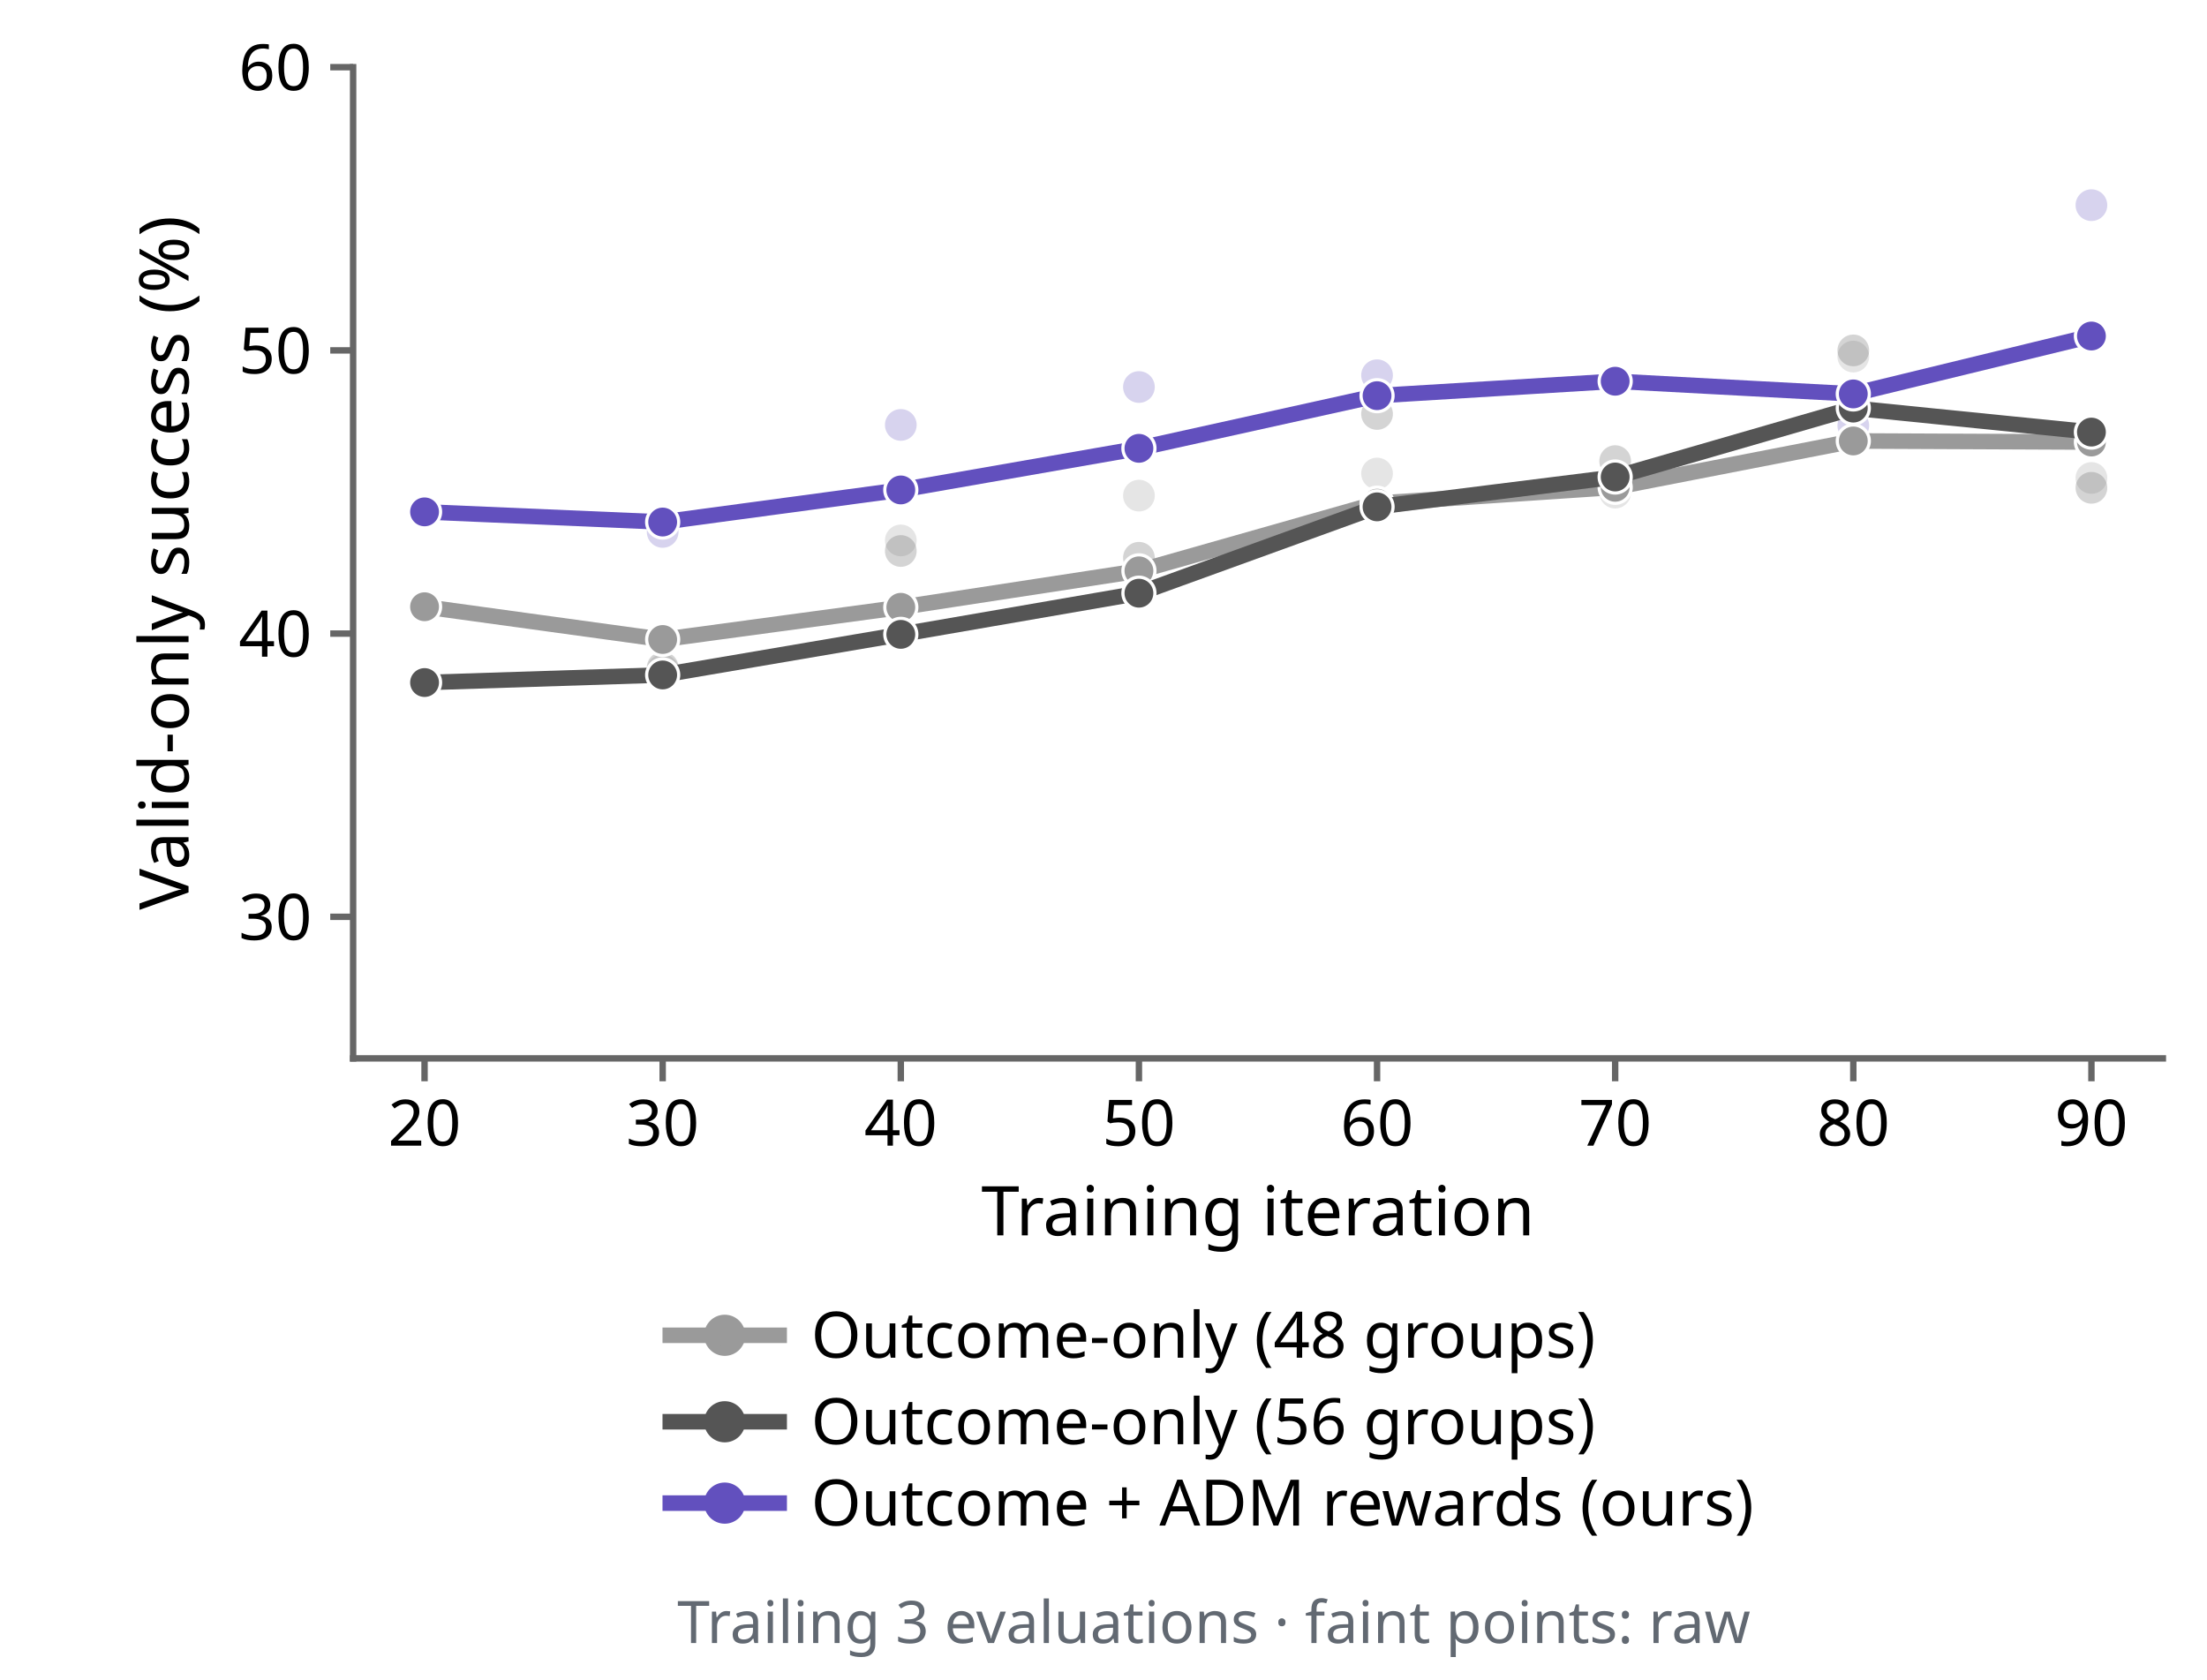
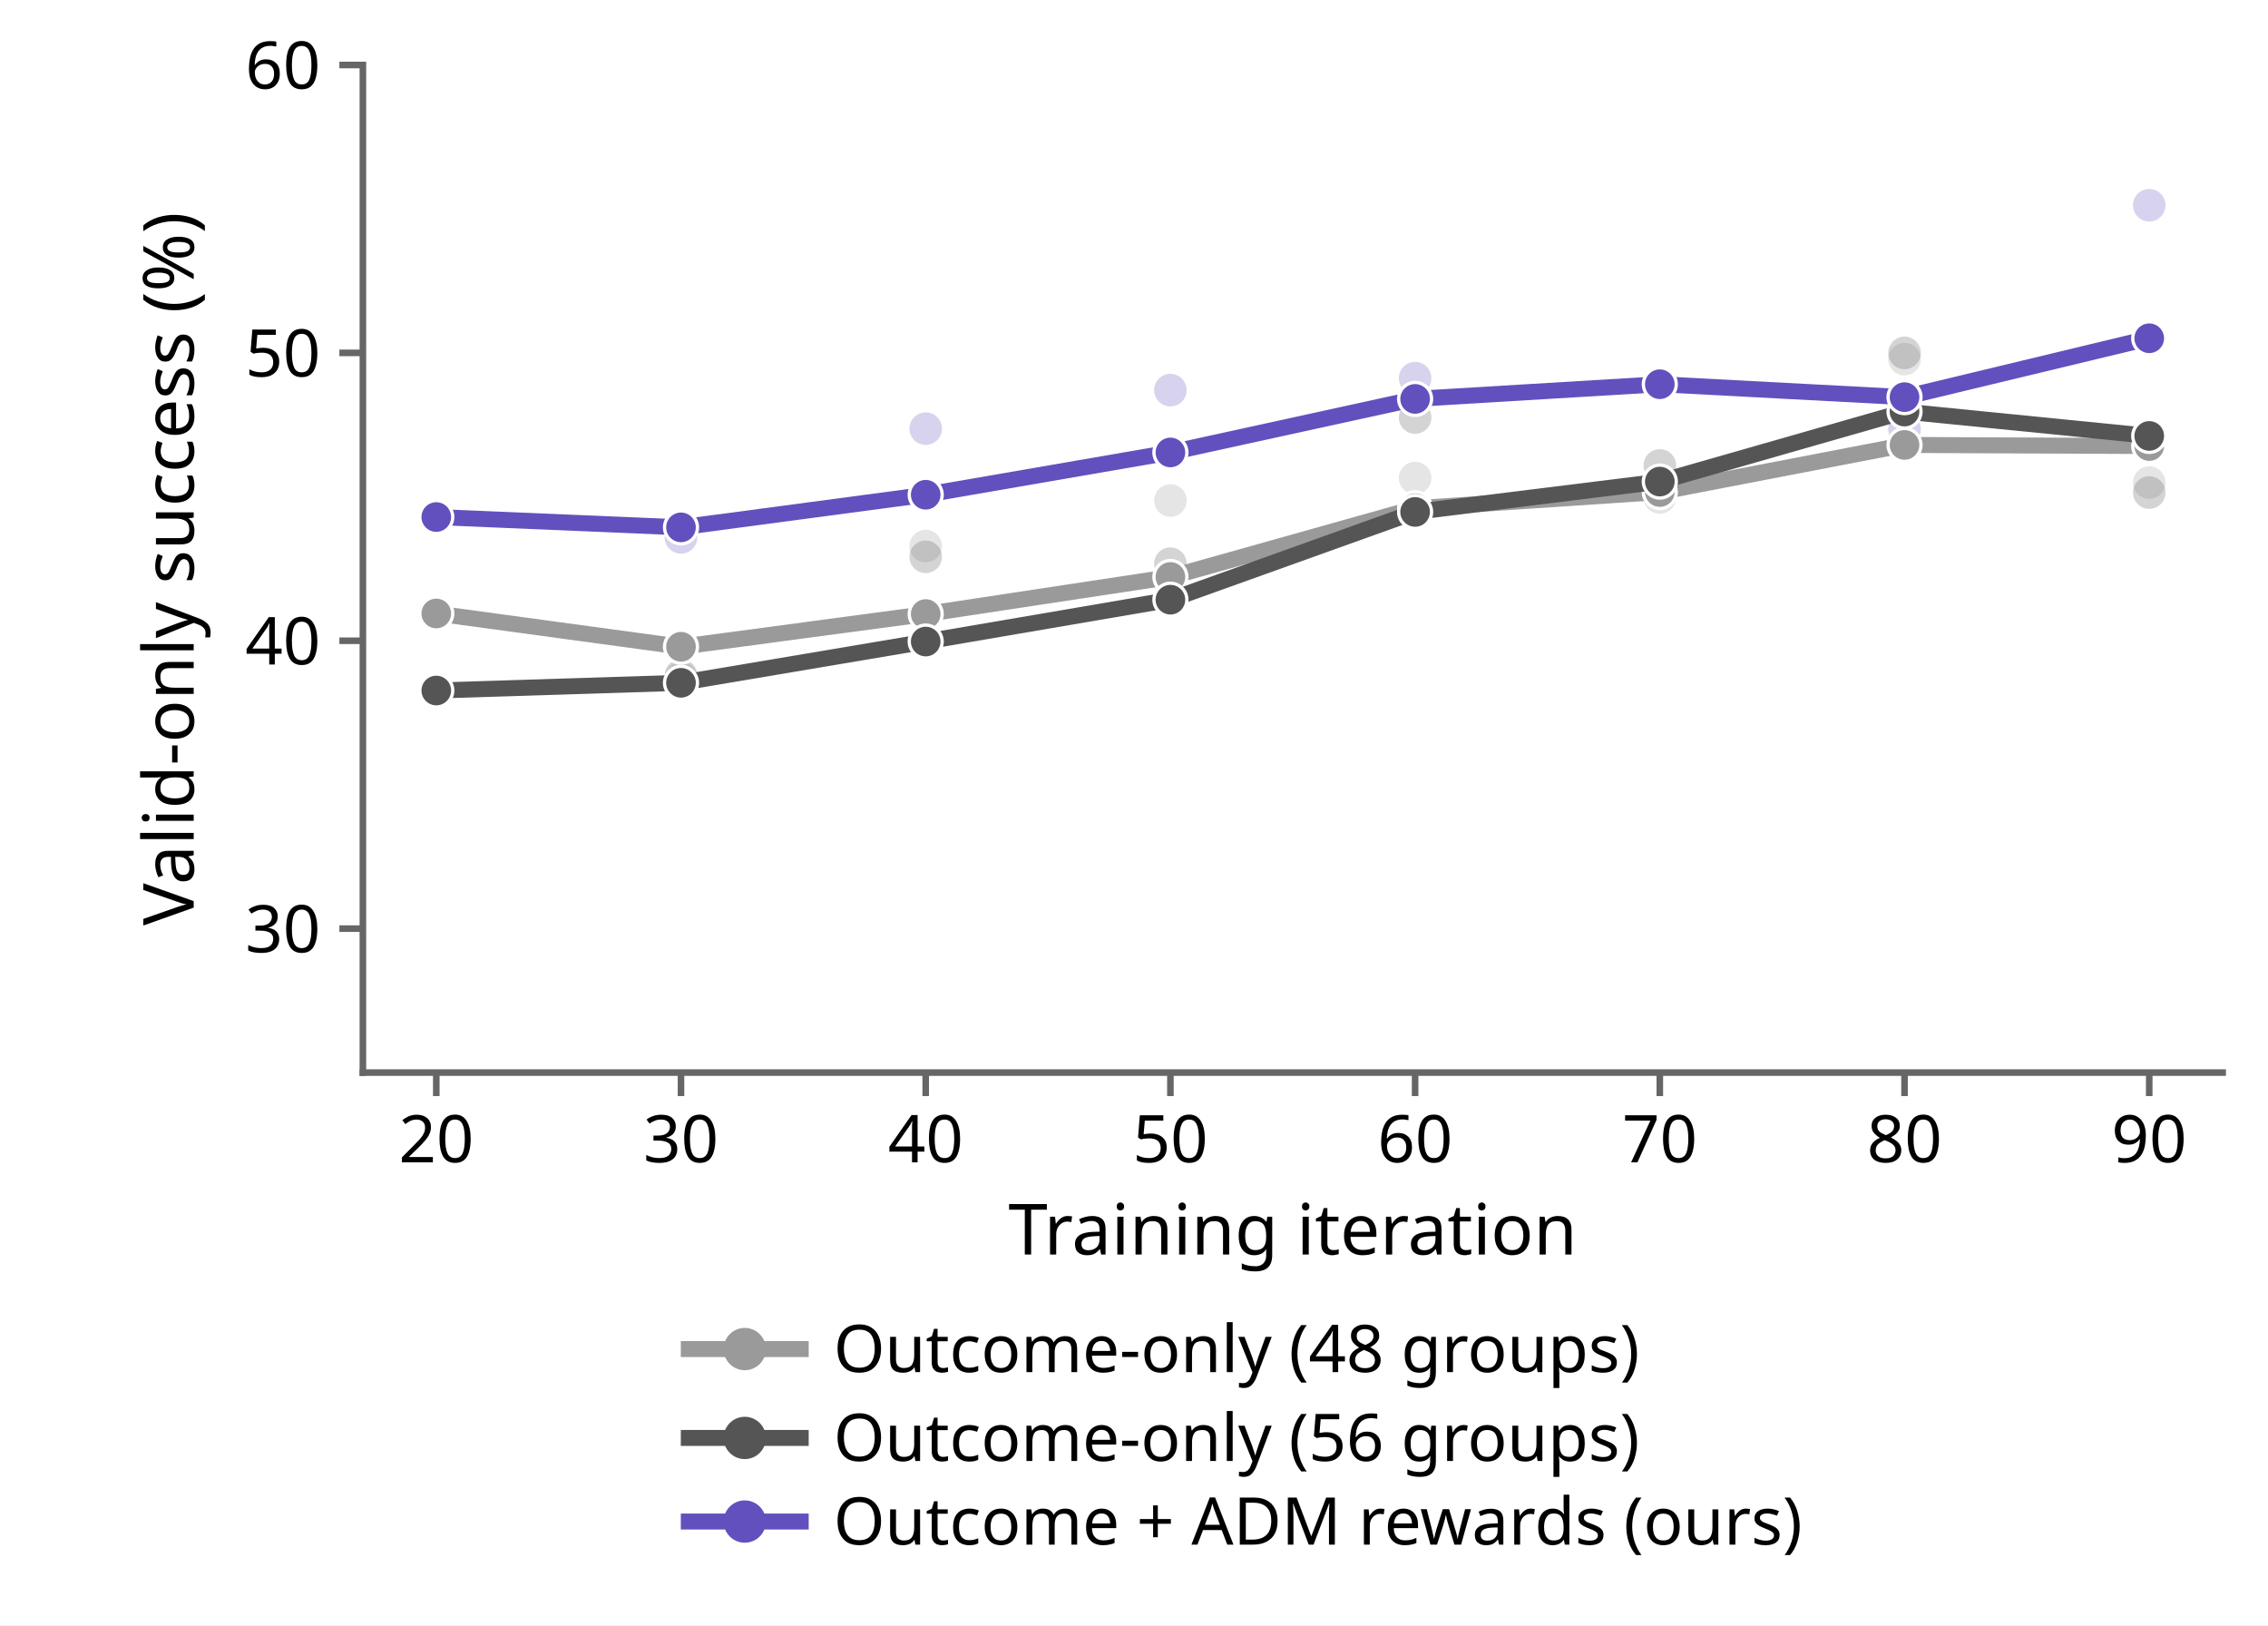
- <svg xmlns="http://www.w3.org/2000/svg" xmlns:xlink="http://www.w3.org/1999/xlink" width="241.2pt" height="183.6pt" viewBox="0 0 241.2 183.6" version="1.1">
+ <svg xmlns="http://www.w3.org/2000/svg" xmlns:xlink="http://www.w3.org/1999/xlink" width="241.2pt" height="172.8pt" viewBox="0 0 241.2 172.8" version="1.1">
  <defs>
    <style type="text/css">*{stroke-linejoin: round; stroke-linecap: butt}</style>
  </defs>
  <g id="figure_1">
    <g id="patch_1">
-       <path d="M 0 183.6 L 241.2 183.6 L 241.2 0 L 0 0 z " style="fill: #ffffff" />
+       <path d="M 0 172.8 L 241.2 172.8 L 241.2 0 L 0 0 z " style="fill: #ffffff" />
    </g>
    <g id="axes_1">
      <g id="patch_2">
-         <path d="M 38.592 115.668 L 236.376 115.668 L 236.376 7.344 L 38.592 7.344 z " style="fill: #ffffff" />
+         <path d="M 38.592 114.048 L 236.376 114.048 L 236.376 6.912 L 38.592 6.912 z " style="fill: #ffffff" />
      </g>
      <g id="matplotlib.axis_1">
        <g id="xtick_1">
          <g id="line2d_1">
            <defs>
              <path id="mfae3eafc0b" d="M 0 0 L 0 2.5 " style="stroke: #666666; stroke-width: 0.7" />
            </defs>
            <g>
-               <use xlink:href="#mfae3eafc0b" x="46.399" y="115.668" style="fill: #666666; stroke: #666666; stroke-width: 0.7" />
+               <use xlink:href="#mfae3eafc0b" x="46.399" y="114.048" style="fill: #666666; stroke: #666666; stroke-width: 0.7" />
            </g>
          </g>
          <g id="text_1">
-             <text style="font: 7px 'Albert Sans'; text-anchor: middle" x="46.399" y="125.208" transform="rotate(-0 46.39926 125.208)">20</text>
+             <text style="font: 7px 'Albert Sans'; text-anchor: middle" x="46.399" y="123.588" transform="rotate(-0 46.39926 123.588)">20</text>
          </g>
        </g>
        <g id="xtick_2">
          <g id="line2d_2">
            <g>
-               <use xlink:href="#mfae3eafc0b" x="72.423" y="115.668" style="fill: #666666; stroke: #666666; stroke-width: 0.7" />
+               <use xlink:href="#mfae3eafc0b" x="72.423" y="114.048" style="fill: #666666; stroke: #666666; stroke-width: 0.7" />
            </g>
          </g>
          <g id="text_2">
-             <text style="font: 7px 'Albert Sans'; text-anchor: middle" x="72.423" y="125.208" transform="rotate(-0 72.42347 125.208)">30</text>
+             <text style="font: 7px 'Albert Sans'; text-anchor: middle" x="72.423" y="123.588" transform="rotate(-0 72.42347 123.588)">30</text>
          </g>
        </g>
        <g id="xtick_3">
          <g id="line2d_3">
            <g>
-               <use xlink:href="#mfae3eafc0b" x="98.448" y="115.668" style="fill: #666666; stroke: #666666; stroke-width: 0.7" />
+               <use xlink:href="#mfae3eafc0b" x="98.448" y="114.048" style="fill: #666666; stroke: #666666; stroke-width: 0.7" />
            </g>
          </g>
          <g id="text_3">
-             <text style="font: 7px 'Albert Sans'; text-anchor: middle" x="98.448" y="125.208" transform="rotate(-0 98.44768 125.208)">40</text>
+             <text style="font: 7px 'Albert Sans'; text-anchor: middle" x="98.448" y="123.588" transform="rotate(-0 98.44768 123.588)">40</text>
          </g>
        </g>
        <g id="xtick_4">
          <g id="line2d_4">
            <g>
-               <use xlink:href="#mfae3eafc0b" x="124.472" y="115.668" style="fill: #666666; stroke: #666666; stroke-width: 0.7" />
+               <use xlink:href="#mfae3eafc0b" x="124.472" y="114.048" style="fill: #666666; stroke: #666666; stroke-width: 0.7" />
            </g>
          </g>
          <g id="text_4">
-             <text style="font: 7px 'Albert Sans'; text-anchor: middle" x="124.472" y="125.208" transform="rotate(-0 124.4719 125.208)">50</text>
+             <text style="font: 7px 'Albert Sans'; text-anchor: middle" x="124.472" y="123.588" transform="rotate(-0 124.4719 123.588)">50</text>
          </g>
        </g>
        <g id="xtick_5">
          <g id="line2d_5">
            <g>
-               <use xlink:href="#mfae3eafc0b" x="150.496" y="115.668" style="fill: #666666; stroke: #666666; stroke-width: 0.7" />
+               <use xlink:href="#mfae3eafc0b" x="150.496" y="114.048" style="fill: #666666; stroke: #666666; stroke-width: 0.7" />
            </g>
          </g>
          <g id="text_5">
-             <text style="font: 7px 'Albert Sans'; text-anchor: middle" x="150.496" y="125.208" transform="rotate(-0 150.4961 125.208)">60</text>
+             <text style="font: 7px 'Albert Sans'; text-anchor: middle" x="150.496" y="123.588" transform="rotate(-0 150.4961 123.588)">60</text>
          </g>
        </g>
        <g id="xtick_6">
          <g id="line2d_6">
            <g>
-               <use xlink:href="#mfae3eafc0b" x="176.52" y="115.668" style="fill: #666666; stroke: #666666; stroke-width: 0.7" />
+               <use xlink:href="#mfae3eafc0b" x="176.52" y="114.048" style="fill: #666666; stroke: #666666; stroke-width: 0.7" />
            </g>
          </g>
          <g id="text_6">
-             <text style="font: 7px 'Albert Sans'; text-anchor: middle" x="176.52" y="125.208" transform="rotate(-0 176.5203 125.208)">70</text>
+             <text style="font: 7px 'Albert Sans'; text-anchor: middle" x="176.52" y="123.588" transform="rotate(-0 176.5203 123.588)">70</text>
          </g>
        </g>
        <g id="xtick_7">
          <g id="line2d_7">
            <g>
-               <use xlink:href="#mfae3eafc0b" x="202.545" y="115.668" style="fill: #666666; stroke: #666666; stroke-width: 0.7" />
+               <use xlink:href="#mfae3eafc0b" x="202.545" y="114.048" style="fill: #666666; stroke: #666666; stroke-width: 0.7" />
            </g>
          </g>
          <g id="text_7">
-             <text style="font: 7px 'Albert Sans'; text-anchor: middle" x="202.545" y="125.208" transform="rotate(-0 202.5445 125.208)">80</text>
+             <text style="font: 7px 'Albert Sans'; text-anchor: middle" x="202.545" y="123.588" transform="rotate(-0 202.5445 123.588)">80</text>
          </g>
        </g>
        <g id="xtick_8">
          <g id="line2d_8">
            <g>
-               <use xlink:href="#mfae3eafc0b" x="228.569" y="115.668" style="fill: #666666; stroke: #666666; stroke-width: 0.7" />
+               <use xlink:href="#mfae3eafc0b" x="228.569" y="114.048" style="fill: #666666; stroke: #666666; stroke-width: 0.7" />
            </g>
          </g>
          <g id="text_8">
-             <text style="font: 7px 'Albert Sans'; text-anchor: middle" x="228.569" y="125.208" transform="rotate(-0 228.5687 125.208)">90</text>
+             <text style="font: 7px 'Albert Sans'; text-anchor: middle" x="228.569" y="123.588" transform="rotate(-0 228.5687 123.588)">90</text>
          </g>
        </g>
        <g id="text_9">
-           <text style="font: 7.5px 'Albert Sans'; text-anchor: middle" x="137.484" y="135.008" transform="rotate(-0 137.484 135.008)">Training iteration</text>
+           <text style="font: 7.5px 'Albert Sans'; text-anchor: middle" x="137.484" y="133.388" transform="rotate(-0 137.484 133.388)">Training iteration</text>
        </g>
      </g>
      <g id="matplotlib.axis_2">
        <g id="ytick_1">
          <g id="line2d_9">
            <defs>
              <path id="m48cef72550" d="M 0 0 L -2.5 0 " style="stroke: #666666; stroke-width: 0.7" />
            </defs>
            <g>
-               <use xlink:href="#m48cef72550" x="38.592" y="100.193" style="fill: #666666; stroke: #666666; stroke-width: 0.7" />
+               <use xlink:href="#m48cef72550" x="38.592" y="98.743" style="fill: #666666; stroke: #666666; stroke-width: 0.7" />
            </g>
          </g>
          <g id="text_10">
-             <text style="font: 7px 'Albert Sans'; text-anchor: end" x="34.092" y="102.713" transform="rotate(-0 34.092 102.7131)">30</text>
+             <text style="font: 7px 'Albert Sans'; text-anchor: end" x="34.092" y="101.263" transform="rotate(-0 34.092 101.2629)">30</text>
          </g>
        </g>
        <g id="ytick_2">
          <g id="line2d_10">
            <g>
-               <use xlink:href="#m48cef72550" x="38.592" y="69.243" style="fill: #666666; stroke: #666666; stroke-width: 0.7" />
+               <use xlink:href="#m48cef72550" x="38.592" y="68.133" style="fill: #666666; stroke: #666666; stroke-width: 0.7" />
            </g>
          </g>
          <g id="text_11">
-             <text style="font: 7px 'Albert Sans'; text-anchor: end" x="34.092" y="71.763" transform="rotate(-0 34.092 71.76343)">40</text>
+             <text style="font: 7px 'Albert Sans'; text-anchor: end" x="34.092" y="70.653" transform="rotate(-0 34.092 70.65257)">40</text>
          </g>
        </g>
        <g id="ytick_3">
          <g id="line2d_11">
            <g>
-               <use xlink:href="#m48cef72550" x="38.592" y="38.294" style="fill: #666666; stroke: #666666; stroke-width: 0.7" />
+               <use xlink:href="#m48cef72550" x="38.592" y="37.522" style="fill: #666666; stroke: #666666; stroke-width: 0.7" />
            </g>
          </g>
          <g id="text_12">
-             <text style="font: 7px 'Albert Sans'; text-anchor: end" x="34.092" y="40.814" transform="rotate(-0 34.092 40.81371)">50</text>
+             <text style="font: 7px 'Albert Sans'; text-anchor: end" x="34.092" y="40.042" transform="rotate(-0 34.092 40.04229)">50</text>
          </g>
        </g>
        <g id="ytick_4">
          <g id="line2d_12">
            <g>
-               <use xlink:href="#m48cef72550" x="38.592" y="7.344" style="fill: #666666; stroke: #666666; stroke-width: 0.7" />
+               <use xlink:href="#m48cef72550" x="38.592" y="6.912" style="fill: #666666; stroke: #666666; stroke-width: 0.7" />
            </g>
          </g>
          <g id="text_13">
-             <text style="font: 7px 'Albert Sans'; text-anchor: end" x="34.092" y="9.864" transform="rotate(-0 34.092 9.864)">60</text>
+             <text style="font: 7px 'Albert Sans'; text-anchor: end" x="34.092" y="9.432" transform="rotate(-0 34.092 9.432)">60</text>
          </g>
        </g>
        <g id="text_14">
-           <text style="font: 7.5px 'Albert Sans'; text-anchor: middle" x="20.604" y="61.506" transform="rotate(-90 20.60356 61.506)">Valid-only success (%)</text>
+           <text style="font: 7.5px 'Albert Sans'; text-anchor: middle" x="20.604" y="60.48" transform="rotate(-90 20.60356 60.48)">Valid-only success (%)</text>
        </g>
      </g>
      <g id="PathCollection_1">
        <defs>
          <path id="C0_0_b6d03496c9" d="M 0 1.732 C 0.459 1.732 0.9 1.55 1.225 1.225 C 1.55 0.9 1.732 0.459 1.732 -0 C 1.732 -0.459 1.55 -0.9 1.225 -1.225 C 0.9 -1.55 0.459 -1.732 0 -1.732 C -0.459 -1.732 -0.9 -1.55 -1.225 -1.225 C -1.55 -0.9 -1.732 -0.459 -1.732 0 C -1.732 0.459 -1.55 0.9 -1.225 1.225 C -0.9 1.55 -0.459 1.732 0 1.732 z " />
        </defs>
-         <g clip-path="url(#p86b33630de)">
-           <use xlink:href="#C0_0_b6d03496c9" x="46.399" y="66.309" style="fill: #9a9a9a; fill-opacity: 0.25" />
-         </g>
-         <g clip-path="url(#p86b33630de)">
-           <use xlink:href="#C0_0_b6d03496c9" x="72.423" y="73.237" style="fill: #9a9a9a; fill-opacity: 0.25" />
-         </g>
-         <g clip-path="url(#p86b33630de)">
-           <use xlink:href="#C0_0_b6d03496c9" x="98.448" y="59.061" style="fill: #9a9a9a; fill-opacity: 0.25" />
-         </g>
-         <g clip-path="url(#p86b33630de)">
-           <use xlink:href="#C0_0_b6d03496c9" x="124.472" y="54.165" style="fill: #9a9a9a; fill-opacity: 0.25" />
-         </g>
-         <g clip-path="url(#p86b33630de)">
-           <use xlink:href="#C0_0_b6d03496c9" x="150.496" y="51.75" style="fill: #9a9a9a; fill-opacity: 0.25" />
-         </g>
-         <g clip-path="url(#p86b33630de)">
-           <use xlink:href="#C0_0_b6d03496c9" x="176.52" y="53.836" style="fill: #9a9a9a; fill-opacity: 0.25" />
-         </g>
-         <g clip-path="url(#p86b33630de)">
-           <use xlink:href="#C0_0_b6d03496c9" x="202.545" y="38.969" style="fill: #9a9a9a; fill-opacity: 0.25" />
-         </g>
-         <g clip-path="url(#p86b33630de)">
-           <use xlink:href="#C0_0_b6d03496c9" x="228.569" y="52.235" style="fill: #9a9a9a; fill-opacity: 0.25" />
+         <g clip-path="url(#p05039b814b)">
+           <use xlink:href="#C0_0_b6d03496c9" x="46.399" y="65.23" style="fill: #9a9a9a; fill-opacity: 0.25" />
+         </g>
+         <g clip-path="url(#p05039b814b)">
+           <use xlink:href="#C0_0_b6d03496c9" x="72.423" y="72.082" style="fill: #9a9a9a; fill-opacity: 0.25" />
+         </g>
+         <g clip-path="url(#p05039b814b)">
+           <use xlink:href="#C0_0_b6d03496c9" x="98.448" y="58.062" style="fill: #9a9a9a; fill-opacity: 0.25" />
+         </g>
+         <g clip-path="url(#p05039b814b)">
+           <use xlink:href="#C0_0_b6d03496c9" x="124.472" y="53.22" style="fill: #9a9a9a; fill-opacity: 0.25" />
+         </g>
+         <g clip-path="url(#p05039b814b)">
+           <use xlink:href="#C0_0_b6d03496c9" x="150.496" y="50.831" style="fill: #9a9a9a; fill-opacity: 0.25" />
+         </g>
+         <g clip-path="url(#p05039b814b)">
+           <use xlink:href="#C0_0_b6d03496c9" x="176.52" y="52.894" style="fill: #9a9a9a; fill-opacity: 0.25" />
+         </g>
+         <g clip-path="url(#p05039b814b)">
+           <use xlink:href="#C0_0_b6d03496c9" x="202.545" y="38.191" style="fill: #9a9a9a; fill-opacity: 0.25" />
+         </g>
+         <g clip-path="url(#p05039b814b)">
+           <use xlink:href="#C0_0_b6d03496c9" x="228.569" y="51.311" style="fill: #9a9a9a; fill-opacity: 0.25" />
        </g>
      </g>
      <g id="PathCollection_2">
        <defs>
          <path id="C1_0_b6d03496c9" d="M 0 1.732 C 0.459 1.732 0.9 1.55 1.225 1.225 C 1.55 0.9 1.732 0.459 1.732 -0 C 1.732 -0.459 1.55 -0.9 1.225 -1.225 C 0.9 -1.55 0.459 -1.732 0 -1.732 C -0.459 -1.732 -0.9 -1.55 -1.225 -1.225 C -1.55 -0.9 -1.732 -0.459 -1.732 0 C -1.732 0.459 -1.55 0.9 -1.225 1.225 C -0.9 1.55 -0.459 1.732 0 1.732 z " />
        </defs>
-         <g clip-path="url(#p86b33630de)">
-           <use xlink:href="#C1_0_b6d03496c9" x="46.399" y="74.593" style="fill: #555555; fill-opacity: 0.25" />
-         </g>
-         <g clip-path="url(#p86b33630de)">
-           <use xlink:href="#C1_0_b6d03496c9" x="72.423" y="72.957" style="fill: #555555; fill-opacity: 0.25" />
-         </g>
-         <g clip-path="url(#p86b33630de)">
-           <use xlink:href="#C1_0_b6d03496c9" x="98.448" y="60.216" style="fill: #555555; fill-opacity: 0.25" />
-         </g>
-         <g clip-path="url(#p86b33630de)">
-           <use xlink:href="#C1_0_b6d03496c9" x="124.472" y="60.956" style="fill: #555555; fill-opacity: 0.25" />
-         </g>
-         <g clip-path="url(#p86b33630de)">
-           <use xlink:href="#C1_0_b6d03496c9" x="150.496" y="45.242" style="fill: #555555; fill-opacity: 0.25" />
-         </g>
-         <g clip-path="url(#p86b33630de)">
-           <use xlink:href="#C1_0_b6d03496c9" x="176.52" y="50.393" style="fill: #555555; fill-opacity: 0.25" />
-         </g>
-         <g clip-path="url(#p86b33630de)">
-           <use xlink:href="#C1_0_b6d03496c9" x="202.545" y="38.294" style="fill: #555555; fill-opacity: 0.25" />
-         </g>
-         <g clip-path="url(#p86b33630de)">
-           <use xlink:href="#C1_0_b6d03496c9" x="228.569" y="53.312" style="fill: #555555; fill-opacity: 0.25" />
+         <g clip-path="url(#p05039b814b)">
+           <use xlink:href="#C1_0_b6d03496c9" x="46.399" y="73.423" style="fill: #555555; fill-opacity: 0.25" />
+         </g>
+         <g clip-path="url(#p05039b814b)">
+           <use xlink:href="#C1_0_b6d03496c9" x="72.423" y="71.806" style="fill: #555555; fill-opacity: 0.25" />
+         </g>
+         <g clip-path="url(#p05039b814b)">
+           <use xlink:href="#C1_0_b6d03496c9" x="98.448" y="59.205" style="fill: #555555; fill-opacity: 0.25" />
+         </g>
+         <g clip-path="url(#p05039b814b)">
+           <use xlink:href="#C1_0_b6d03496c9" x="124.472" y="59.936" style="fill: #555555; fill-opacity: 0.25" />
+         </g>
+         <g clip-path="url(#p05039b814b)">
+           <use xlink:href="#C1_0_b6d03496c9" x="150.496" y="44.394" style="fill: #555555; fill-opacity: 0.25" />
+         </g>
+         <g clip-path="url(#p05039b814b)">
+           <use xlink:href="#C1_0_b6d03496c9" x="176.52" y="49.489" style="fill: #555555; fill-opacity: 0.25" />
+         </g>
+         <g clip-path="url(#p05039b814b)">
+           <use xlink:href="#C1_0_b6d03496c9" x="202.545" y="37.522" style="fill: #555555; fill-opacity: 0.25" />
+         </g>
+         <g clip-path="url(#p05039b814b)">
+           <use xlink:href="#C1_0_b6d03496c9" x="228.569" y="52.375" style="fill: #555555; fill-opacity: 0.25" />
        </g>
      </g>
      <g id="PathCollection_3">
        <defs>
          <path id="C2_0_b6d03496c9" d="M 0 1.732 C 0.459 1.732 0.9 1.55 1.225 1.225 C 1.55 0.9 1.732 0.459 1.732 -0 C 1.732 -0.459 1.55 -0.9 1.225 -1.225 C 0.9 -1.55 0.459 -1.732 0 -1.732 C -0.459 -1.732 -0.9 -1.55 -1.225 -1.225 C -1.55 -0.9 -1.732 -0.459 -1.732 0 C -1.732 0.459 -1.55 0.9 -1.225 1.225 C -0.9 1.55 -0.459 1.732 0 1.732 z " />
        </defs>
-         <g clip-path="url(#p86b33630de)">
-           <use xlink:href="#C2_0_b6d03496c9" x="46.399" y="55.94" style="fill: #6250be; fill-opacity: 0.25" />
-         </g>
-         <g clip-path="url(#p86b33630de)">
-           <use xlink:href="#C2_0_b6d03496c9" x="72.423" y="58.133" style="fill: #6250be; fill-opacity: 0.25" />
-         </g>
-         <g clip-path="url(#p86b33630de)">
-           <use xlink:href="#C2_0_b6d03496c9" x="98.448" y="46.438" style="fill: #6250be; fill-opacity: 0.25" />
-         </g>
-         <g clip-path="url(#p86b33630de)">
-           <use xlink:href="#C2_0_b6d03496c9" x="124.472" y="42.296" style="fill: #6250be; fill-opacity: 0.25" />
-         </g>
-         <g clip-path="url(#p86b33630de)">
-           <use xlink:href="#C2_0_b6d03496c9" x="150.496" y="41.009" style="fill: #6250be; fill-opacity: 0.25" />
-         </g>
-         <g clip-path="url(#p86b33630de)">
-           <use xlink:href="#C2_0_b6d03496c9" x="176.52" y="41.673" style="fill: #6250be; fill-opacity: 0.25" />
-         </g>
-         <g clip-path="url(#p86b33630de)">
-           <use xlink:href="#C2_0_b6d03496c9" x="202.545" y="46.51" style="fill: #6250be; fill-opacity: 0.25" />
-         </g>
-         <g clip-path="url(#p86b33630de)">
-           <use xlink:href="#C2_0_b6d03496c9" x="228.569" y="22.422" style="fill: #6250be; fill-opacity: 0.25" />
+         <g clip-path="url(#p05039b814b)">
+           <use xlink:href="#C2_0_b6d03496c9" x="46.399" y="54.976" style="fill: #6250be; fill-opacity: 0.25" />
+         </g>
+         <g clip-path="url(#p05039b814b)">
+           <use xlink:href="#C2_0_b6d03496c9" x="72.423" y="57.144" style="fill: #6250be; fill-opacity: 0.25" />
+         </g>
+         <g clip-path="url(#p05039b814b)">
+           <use xlink:href="#C2_0_b6d03496c9" x="98.448" y="45.578" style="fill: #6250be; fill-opacity: 0.25" />
+         </g>
+         <g clip-path="url(#p05039b814b)">
+           <use xlink:href="#C2_0_b6d03496c9" x="124.472" y="41.481" style="fill: #6250be; fill-opacity: 0.25" />
+         </g>
+         <g clip-path="url(#p05039b814b)">
+           <use xlink:href="#C2_0_b6d03496c9" x="150.496" y="40.207" style="fill: #6250be; fill-opacity: 0.25" />
+         </g>
+         <g clip-path="url(#p05039b814b)">
+           <use xlink:href="#C2_0_b6d03496c9" x="176.52" y="40.864" style="fill: #6250be; fill-opacity: 0.25" />
+         </g>
+         <g clip-path="url(#p05039b814b)">
+           <use xlink:href="#C2_0_b6d03496c9" x="202.545" y="45.649" style="fill: #6250be; fill-opacity: 0.25" />
+         </g>
+         <g clip-path="url(#p05039b814b)">
+           <use xlink:href="#C2_0_b6d03496c9" x="228.569" y="21.825" style="fill: #6250be; fill-opacity: 0.25" />
        </g>
      </g>
      <g id="patch_3">
-         <path d="M 38.592 115.668 L 38.592 7.344 " style="fill: none; stroke: #666666; stroke-width: 0.7; stroke-linejoin: miter; stroke-linecap: square" />
+         <path d="M 38.592 114.048 L 38.592 6.912 " style="fill: none; stroke: #666666; stroke-width: 0.7; stroke-linejoin: miter; stroke-linecap: square" />
      </g>
      <g id="patch_4">
-         <path d="M 38.592 115.668 L 236.376 115.668 " style="fill: none; stroke: #666666; stroke-width: 0.7; stroke-linejoin: miter; stroke-linecap: square" />
+         <path d="M 38.592 114.048 L 236.376 114.048 " style="fill: none; stroke: #666666; stroke-width: 0.7; stroke-linejoin: miter; stroke-linecap: square" />
      </g>
      <g id="line2d_13">
-         <path d="M 46.399 66.309 L 72.423 69.888 L 98.448 66.37 L 124.472 62.385 L 150.496 54.993 L 176.52 53.255 L 202.545 48.19 L 228.569 48.307 " clip-path="url(#p86b33630de)" style="fill: none; stroke: #9a9a9a; stroke-width: 1.7; stroke-linecap: square" />
+         <path d="M 46.399 65.23 L 72.423 68.77 L 98.448 65.291 L 124.472 61.349 L 150.496 54.039 L 176.52 52.319 L 202.545 47.31 L 228.569 47.426 " clip-path="url(#p05039b814b)" style="fill: none; stroke: #9a9a9a; stroke-width: 1.7; stroke-linecap: square" />
        <defs>
          <path id="m7a04f4371d" d="M 0 1.75 C 0.464 1.75 0.909 1.566 1.237 1.237 C 1.566 0.909 1.75 0.464 1.75 0 C 1.75 -0.464 1.566 -0.909 1.237 -1.237 C 0.909 -1.566 0.464 -1.75 0 -1.75 C -0.464 -1.75 -0.909 -1.566 -1.237 -1.237 C -1.566 -0.909 -1.75 -0.464 -1.75 0 C -1.75 0.464 -1.566 0.909 -1.237 1.237 C -0.909 1.566 -0.464 1.75 0 1.75 z " style="stroke: #ffffff; stroke-width: 0.35" />
        </defs>
-         <g clip-path="url(#p86b33630de)">
-           <use xlink:href="#m7a04f4371d" x="46.399" y="66.309" style="fill: #9a9a9a; stroke: #ffffff; stroke-width: 0.35" />
-           <use xlink:href="#m7a04f4371d" x="72.423" y="69.888" style="fill: #9a9a9a; stroke: #ffffff; stroke-width: 0.35" />
-           <use xlink:href="#m7a04f4371d" x="98.448" y="66.37" style="fill: #9a9a9a; stroke: #ffffff; stroke-width: 0.35" />
-           <use xlink:href="#m7a04f4371d" x="124.472" y="62.385" style="fill: #9a9a9a; stroke: #ffffff; stroke-width: 0.35" />
-           <use xlink:href="#m7a04f4371d" x="150.496" y="54.993" style="fill: #9a9a9a; stroke: #ffffff; stroke-width: 0.35" />
-           <use xlink:href="#m7a04f4371d" x="176.52" y="53.255" style="fill: #9a9a9a; stroke: #ffffff; stroke-width: 0.35" />
-           <use xlink:href="#m7a04f4371d" x="202.545" y="48.19" style="fill: #9a9a9a; stroke: #ffffff; stroke-width: 0.35" />
-           <use xlink:href="#m7a04f4371d" x="228.569" y="48.307" style="fill: #9a9a9a; stroke: #ffffff; stroke-width: 0.35" />
+         <g clip-path="url(#p05039b814b)">
+           <use xlink:href="#m7a04f4371d" x="46.399" y="65.23" style="fill: #9a9a9a; stroke: #ffffff; stroke-width: 0.35" />
+           <use xlink:href="#m7a04f4371d" x="72.423" y="68.77" style="fill: #9a9a9a; stroke: #ffffff; stroke-width: 0.35" />
+           <use xlink:href="#m7a04f4371d" x="98.448" y="65.291" style="fill: #9a9a9a; stroke: #ffffff; stroke-width: 0.35" />
+           <use xlink:href="#m7a04f4371d" x="124.472" y="61.349" style="fill: #9a9a9a; stroke: #ffffff; stroke-width: 0.35" />
+           <use xlink:href="#m7a04f4371d" x="150.496" y="54.039" style="fill: #9a9a9a; stroke: #ffffff; stroke-width: 0.35" />
+           <use xlink:href="#m7a04f4371d" x="176.52" y="52.319" style="fill: #9a9a9a; stroke: #ffffff; stroke-width: 0.35" />
+           <use xlink:href="#m7a04f4371d" x="202.545" y="47.31" style="fill: #9a9a9a; stroke: #ffffff; stroke-width: 0.35" />
+           <use xlink:href="#m7a04f4371d" x="228.569" y="47.426" style="fill: #9a9a9a; stroke: #ffffff; stroke-width: 0.35" />
        </g>
      </g>
      <g id="line2d_14">
-         <path d="M 46.399 74.593 L 72.423 73.763 L 98.448 69.328 L 124.472 64.828 L 150.496 55.393 L 176.52 52.13 L 202.545 44.601 L 228.569 47.222 " clip-path="url(#p86b33630de)" style="fill: none; stroke: #555555; stroke-width: 1.7; stroke-linecap: square" />
+         <path d="M 46.399 73.423 L 72.423 72.603 L 98.448 68.216 L 124.472 63.766 L 150.496 54.434 L 176.52 51.206 L 202.545 43.761 L 228.569 46.352 " clip-path="url(#p05039b814b)" style="fill: none; stroke: #555555; stroke-width: 1.7; stroke-linecap: square" />
        <defs>
          <path id="m5eeff6ff25" d="M 0 1.75 C 0.464 1.75 0.909 1.566 1.237 1.237 C 1.566 0.909 1.75 0.464 1.75 0 C 1.75 -0.464 1.566 -0.909 1.237 -1.237 C 0.909 -1.566 0.464 -1.75 0 -1.75 C -0.464 -1.75 -0.909 -1.566 -1.237 -1.237 C -1.566 -0.909 -1.75 -0.464 -1.75 0 C -1.75 0.464 -1.566 0.909 -1.237 1.237 C -0.909 1.566 -0.464 1.75 0 1.75 z " style="stroke: #ffffff; stroke-width: 0.35" />
        </defs>
-         <g clip-path="url(#p86b33630de)">
-           <use xlink:href="#m5eeff6ff25" x="46.399" y="74.593" style="fill: #555555; stroke: #ffffff; stroke-width: 0.35" />
-           <use xlink:href="#m5eeff6ff25" x="72.423" y="73.763" style="fill: #555555; stroke: #ffffff; stroke-width: 0.35" />
-           <use xlink:href="#m5eeff6ff25" x="98.448" y="69.328" style="fill: #555555; stroke: #ffffff; stroke-width: 0.35" />
-           <use xlink:href="#m5eeff6ff25" x="124.472" y="64.828" style="fill: #555555; stroke: #ffffff; stroke-width: 0.35" />
-           <use xlink:href="#m5eeff6ff25" x="150.496" y="55.393" style="fill: #555555; stroke: #ffffff; stroke-width: 0.35" />
-           <use xlink:href="#m5eeff6ff25" x="176.52" y="52.13" style="fill: #555555; stroke: #ffffff; stroke-width: 0.35" />
-           <use xlink:href="#m5eeff6ff25" x="202.545" y="44.601" style="fill: #555555; stroke: #ffffff; stroke-width: 0.35" />
-           <use xlink:href="#m5eeff6ff25" x="228.569" y="47.222" style="fill: #555555; stroke: #ffffff; stroke-width: 0.35" />
+         <g clip-path="url(#p05039b814b)">
+           <use xlink:href="#m5eeff6ff25" x="46.399" y="73.423" style="fill: #555555; stroke: #ffffff; stroke-width: 0.35" />
+           <use xlink:href="#m5eeff6ff25" x="72.423" y="72.603" style="fill: #555555; stroke: #ffffff; stroke-width: 0.35" />
+           <use xlink:href="#m5eeff6ff25" x="98.448" y="68.216" style="fill: #555555; stroke: #ffffff; stroke-width: 0.35" />
+           <use xlink:href="#m5eeff6ff25" x="124.472" y="63.766" style="fill: #555555; stroke: #ffffff; stroke-width: 0.35" />
+           <use xlink:href="#m5eeff6ff25" x="150.496" y="54.434" style="fill: #555555; stroke: #ffffff; stroke-width: 0.35" />
+           <use xlink:href="#m5eeff6ff25" x="176.52" y="51.206" style="fill: #555555; stroke: #ffffff; stroke-width: 0.35" />
+           <use xlink:href="#m5eeff6ff25" x="202.545" y="43.761" style="fill: #555555; stroke: #ffffff; stroke-width: 0.35" />
+           <use xlink:href="#m5eeff6ff25" x="228.569" y="46.352" style="fill: #555555; stroke: #ffffff; stroke-width: 0.35" />
        </g>
      </g>
      <g id="line2d_15">
-         <path d="M 46.399 55.94 L 72.423 57.051 L 98.448 53.544 L 124.472 48.997 L 150.496 43.242 L 176.52 41.663 L 202.545 43.052 L 228.569 36.722 " clip-path="url(#p86b33630de)" style="fill: none; stroke: #6250be; stroke-width: 1.7; stroke-linecap: square" />
+         <path d="M 46.399 54.976 L 72.423 56.074 L 98.448 52.606 L 124.472 48.108 L 150.496 42.416 L 176.52 40.854 L 202.545 42.228 L 228.569 35.967 " clip-path="url(#p05039b814b)" style="fill: none; stroke: #6250be; stroke-width: 1.7; stroke-linecap: square" />
        <defs>
          <path id="m5455b410e6" d="M 0 1.75 C 0.464 1.75 0.909 1.566 1.237 1.237 C 1.566 0.909 1.75 0.464 1.75 0 C 1.75 -0.464 1.566 -0.909 1.237 -1.237 C 0.909 -1.566 0.464 -1.75 0 -1.75 C -0.464 -1.75 -0.909 -1.566 -1.237 -1.237 C -1.566 -0.909 -1.75 -0.464 -1.75 0 C -1.75 0.464 -1.566 0.909 -1.237 1.237 C -0.909 1.566 -0.464 1.75 0 1.75 z " style="stroke: #ffffff; stroke-width: 0.35" />
        </defs>
-         <g clip-path="url(#p86b33630de)">
-           <use xlink:href="#m5455b410e6" x="46.399" y="55.94" style="fill: #6250be; stroke: #ffffff; stroke-width: 0.35" />
-           <use xlink:href="#m5455b410e6" x="72.423" y="57.051" style="fill: #6250be; stroke: #ffffff; stroke-width: 0.35" />
-           <use xlink:href="#m5455b410e6" x="98.448" y="53.544" style="fill: #6250be; stroke: #ffffff; stroke-width: 0.35" />
-           <use xlink:href="#m5455b410e6" x="124.472" y="48.997" style="fill: #6250be; stroke: #ffffff; stroke-width: 0.35" />
-           <use xlink:href="#m5455b410e6" x="150.496" y="43.242" style="fill: #6250be; stroke: #ffffff; stroke-width: 0.35" />
-           <use xlink:href="#m5455b410e6" x="176.52" y="41.663" style="fill: #6250be; stroke: #ffffff; stroke-width: 0.35" />
-           <use xlink:href="#m5455b410e6" x="202.545" y="43.052" style="fill: #6250be; stroke: #ffffff; stroke-width: 0.35" />
-           <use xlink:href="#m5455b410e6" x="228.569" y="36.722" style="fill: #6250be; stroke: #ffffff; stroke-width: 0.35" />
-         </g>
-       </g>
-     </g>
-     <g id="text_15">
-       <text style="fill: #626972; font: 6.4px 'Albert Sans'; text-anchor: middle" x="132.66" y="179.566" transform="rotate(-0 132.66 179.566)">Trailing 3 evaluations · faint points: raw</text>
+         <g clip-path="url(#p05039b814b)">
+           <use xlink:href="#m5455b410e6" x="46.399" y="54.976" style="fill: #6250be; stroke: #ffffff; stroke-width: 0.35" />
+           <use xlink:href="#m5455b410e6" x="72.423" y="56.074" style="fill: #6250be; stroke: #ffffff; stroke-width: 0.35" />
+           <use xlink:href="#m5455b410e6" x="98.448" y="52.606" style="fill: #6250be; stroke: #ffffff; stroke-width: 0.35" />
+           <use xlink:href="#m5455b410e6" x="124.472" y="48.108" style="fill: #6250be; stroke: #ffffff; stroke-width: 0.35" />
+           <use xlink:href="#m5455b410e6" x="150.496" y="42.416" style="fill: #6250be; stroke: #ffffff; stroke-width: 0.35" />
+           <use xlink:href="#m5455b410e6" x="176.52" y="40.854" style="fill: #6250be; stroke: #ffffff; stroke-width: 0.35" />
+           <use xlink:href="#m5455b410e6" x="202.545" y="42.228" style="fill: #6250be; stroke: #ffffff; stroke-width: 0.35" />
+           <use xlink:href="#m5455b410e6" x="228.569" y="35.967" style="fill: #6250be; stroke: #ffffff; stroke-width: 0.35" />
+         </g>
+       </g>
    </g>
    <g id="legend_1">
      <g id="line2d_16">
-         <path d="M 73.254 145.93 L 79.204 145.93 L 85.154 145.93 " style="fill: none; stroke: #9a9a9a; stroke-width: 1.7; stroke-linecap: square" />
+         <path d="M 73.254 143.446 L 79.204 143.446 L 85.154 143.446 " style="fill: none; stroke: #9a9a9a; stroke-width: 1.7; stroke-linecap: square" />
        <defs>
          <path id="m2d0a1d55fe" d="M 0 1.75 C 0.464 1.75 0.909 1.566 1.237 1.237 C 1.566 0.909 1.75 0.464 1.75 0 C 1.75 -0.464 1.566 -0.909 1.237 -1.237 C 0.909 -1.566 0.464 -1.75 0 -1.75 C -0.464 -1.75 -0.909 -1.566 -1.237 -1.237 C -1.566 -0.909 -1.75 -0.464 -1.75 0 C -1.75 0.464 -1.566 0.909 -1.237 1.237 C -0.909 1.566 -0.464 1.75 0 1.75 z " style="stroke: #9a9a9a" />
        </defs>
        <g>
-           <use xlink:href="#m2d0a1d55fe" x="79.204" y="145.93" style="fill: #9a9a9a; stroke: #9a9a9a" />
+           <use xlink:href="#m2d0a1d55fe" x="79.204" y="143.446" style="fill: #9a9a9a; stroke: #9a9a9a" />
+         </g>
+       </g>
+       <g id="text_15">
+         <text style="font: 7px 'Albert Sans'; text-anchor: start" x="88.654" y="145.896" transform="rotate(-0 88.65406 145.896)">Outcome-only (48 groups)</text>
+       </g>
+       <g id="line2d_17">
+         <path d="M 73.254 152.896 L 79.204 152.896 L 85.154 152.896 " style="fill: none; stroke: #555555; stroke-width: 1.7; stroke-linecap: square" />
+         <defs>
+           <path id="m572fbc06ed" d="M 0 1.75 C 0.464 1.75 0.909 1.566 1.237 1.237 C 1.566 0.909 1.75 0.464 1.75 0 C 1.75 -0.464 1.566 -0.909 1.237 -1.237 C 0.909 -1.566 0.464 -1.75 0 -1.75 C -0.464 -1.75 -0.909 -1.566 -1.237 -1.237 C -1.566 -0.909 -1.75 -0.464 -1.75 0 C -1.75 0.464 -1.566 0.909 -1.237 1.237 C -0.909 1.566 -0.464 1.75 0 1.75 z " style="stroke: #555555" />
+         </defs>
+         <g>
+           <use xlink:href="#m572fbc06ed" x="79.204" y="152.896" style="fill: #555555; stroke: #555555" />
        </g>
      </g>
      <g id="text_16">
-         <text style="font: 7px 'Albert Sans'; text-anchor: start" x="88.654" y="148.38" transform="rotate(-0 88.65406 148.38)">Outcome-only (48 groups)</text>
-       </g>
-       <g id="line2d_17">
-         <path d="M 73.254 155.38 L 79.204 155.38 L 85.154 155.38 " style="fill: none; stroke: #555555; stroke-width: 1.7; stroke-linecap: square" />
-         <defs>
-           <path id="m572fbc06ed" d="M 0 1.75 C 0.464 1.75 0.909 1.566 1.237 1.237 C 1.566 0.909 1.75 0.464 1.75 0 C 1.75 -0.464 1.566 -0.909 1.237 -1.237 C 0.909 -1.566 0.464 -1.75 0 -1.75 C -0.464 -1.75 -0.909 -1.566 -1.237 -1.237 C -1.566 -0.909 -1.75 -0.464 -1.75 0 C -1.75 0.464 -1.566 0.909 -1.237 1.237 C -0.909 1.566 -0.464 1.75 0 1.75 z " style="stroke: #555555" />
+         <text style="font: 7px 'Albert Sans'; text-anchor: start" x="88.654" y="155.346" transform="rotate(-0 88.65406 155.346)">Outcome-only (56 groups)</text>
+       </g>
+       <g id="line2d_18">
+         <path d="M 73.254 161.786 L 79.204 161.786 L 85.154 161.786 " style="fill: none; stroke: #6250be; stroke-width: 1.7; stroke-linecap: square" />
+         <defs>
+           <path id="mee4bba1651" d="M 0 1.75 C 0.464 1.75 0.909 1.566 1.237 1.237 C 1.566 0.909 1.75 0.464 1.75 0 C 1.75 -0.464 1.566 -0.909 1.237 -1.237 C 0.909 -1.566 0.464 -1.75 0 -1.75 C -0.464 -1.75 -0.909 -1.566 -1.237 -1.237 C -1.566 -0.909 -1.75 -0.464 -1.75 0 C -1.75 0.464 -1.566 0.909 -1.237 1.237 C -0.909 1.566 -0.464 1.75 0 1.75 z " style="stroke: #6250be" />
        </defs>
        <g>
-           <use xlink:href="#m572fbc06ed" x="79.204" y="155.38" style="fill: #555555; stroke: #555555" />
+           <use xlink:href="#mee4bba1651" x="79.204" y="161.786" style="fill: #6250be; stroke: #6250be" />
        </g>
      </g>
      <g id="text_17">
-         <text style="font: 7px 'Albert Sans'; text-anchor: start" x="88.654" y="157.83" transform="rotate(-0 88.65406 157.83)">Outcome-only (56 groups)</text>
-       </g>
-       <g id="line2d_18">
-         <path d="M 73.254 164.27 L 79.204 164.27 L 85.154 164.27 " style="fill: none; stroke: #6250be; stroke-width: 1.7; stroke-linecap: square" />
-         <defs>
-           <path id="mee4bba1651" d="M 0 1.75 C 0.464 1.75 0.909 1.566 1.237 1.237 C 1.566 0.909 1.75 0.464 1.75 0 C 1.75 -0.464 1.566 -0.909 1.237 -1.237 C 0.909 -1.566 0.464 -1.75 0 -1.75 C -0.464 -1.75 -0.909 -1.566 -1.237 -1.237 C -1.566 -0.909 -1.75 -0.464 -1.75 0 C -1.75 0.464 -1.566 0.909 -1.237 1.237 C -0.909 1.566 -0.464 1.75 0 1.75 z " style="stroke: #6250be" />
-         </defs>
-         <g>
-           <use xlink:href="#mee4bba1651" x="79.204" y="164.27" style="fill: #6250be; stroke: #6250be" />
-         </g>
-       </g>
-       <g id="text_18">
-         <text style="font: 7px 'Albert Sans'; text-anchor: start" x="88.654" y="166.72" transform="rotate(-0 88.65406 166.72)">Outcome + ADM rewards (ours)</text>
+         <text style="font: 7px 'Albert Sans'; text-anchor: start" x="88.654" y="164.236" transform="rotate(-0 88.65406 164.236)">Outcome + ADM rewards (ours)</text>
      </g>
    </g>
  </g>
  <defs>
-     <clipPath id="p86b33630de">
-       <rect x="38.592" y="7.344" width="197.784" height="108.324" />
+     <clipPath id="p05039b814b">
+       <rect x="38.592" y="6.912" width="197.784" height="107.136" />
    </clipPath>
  </defs>
</svg>
